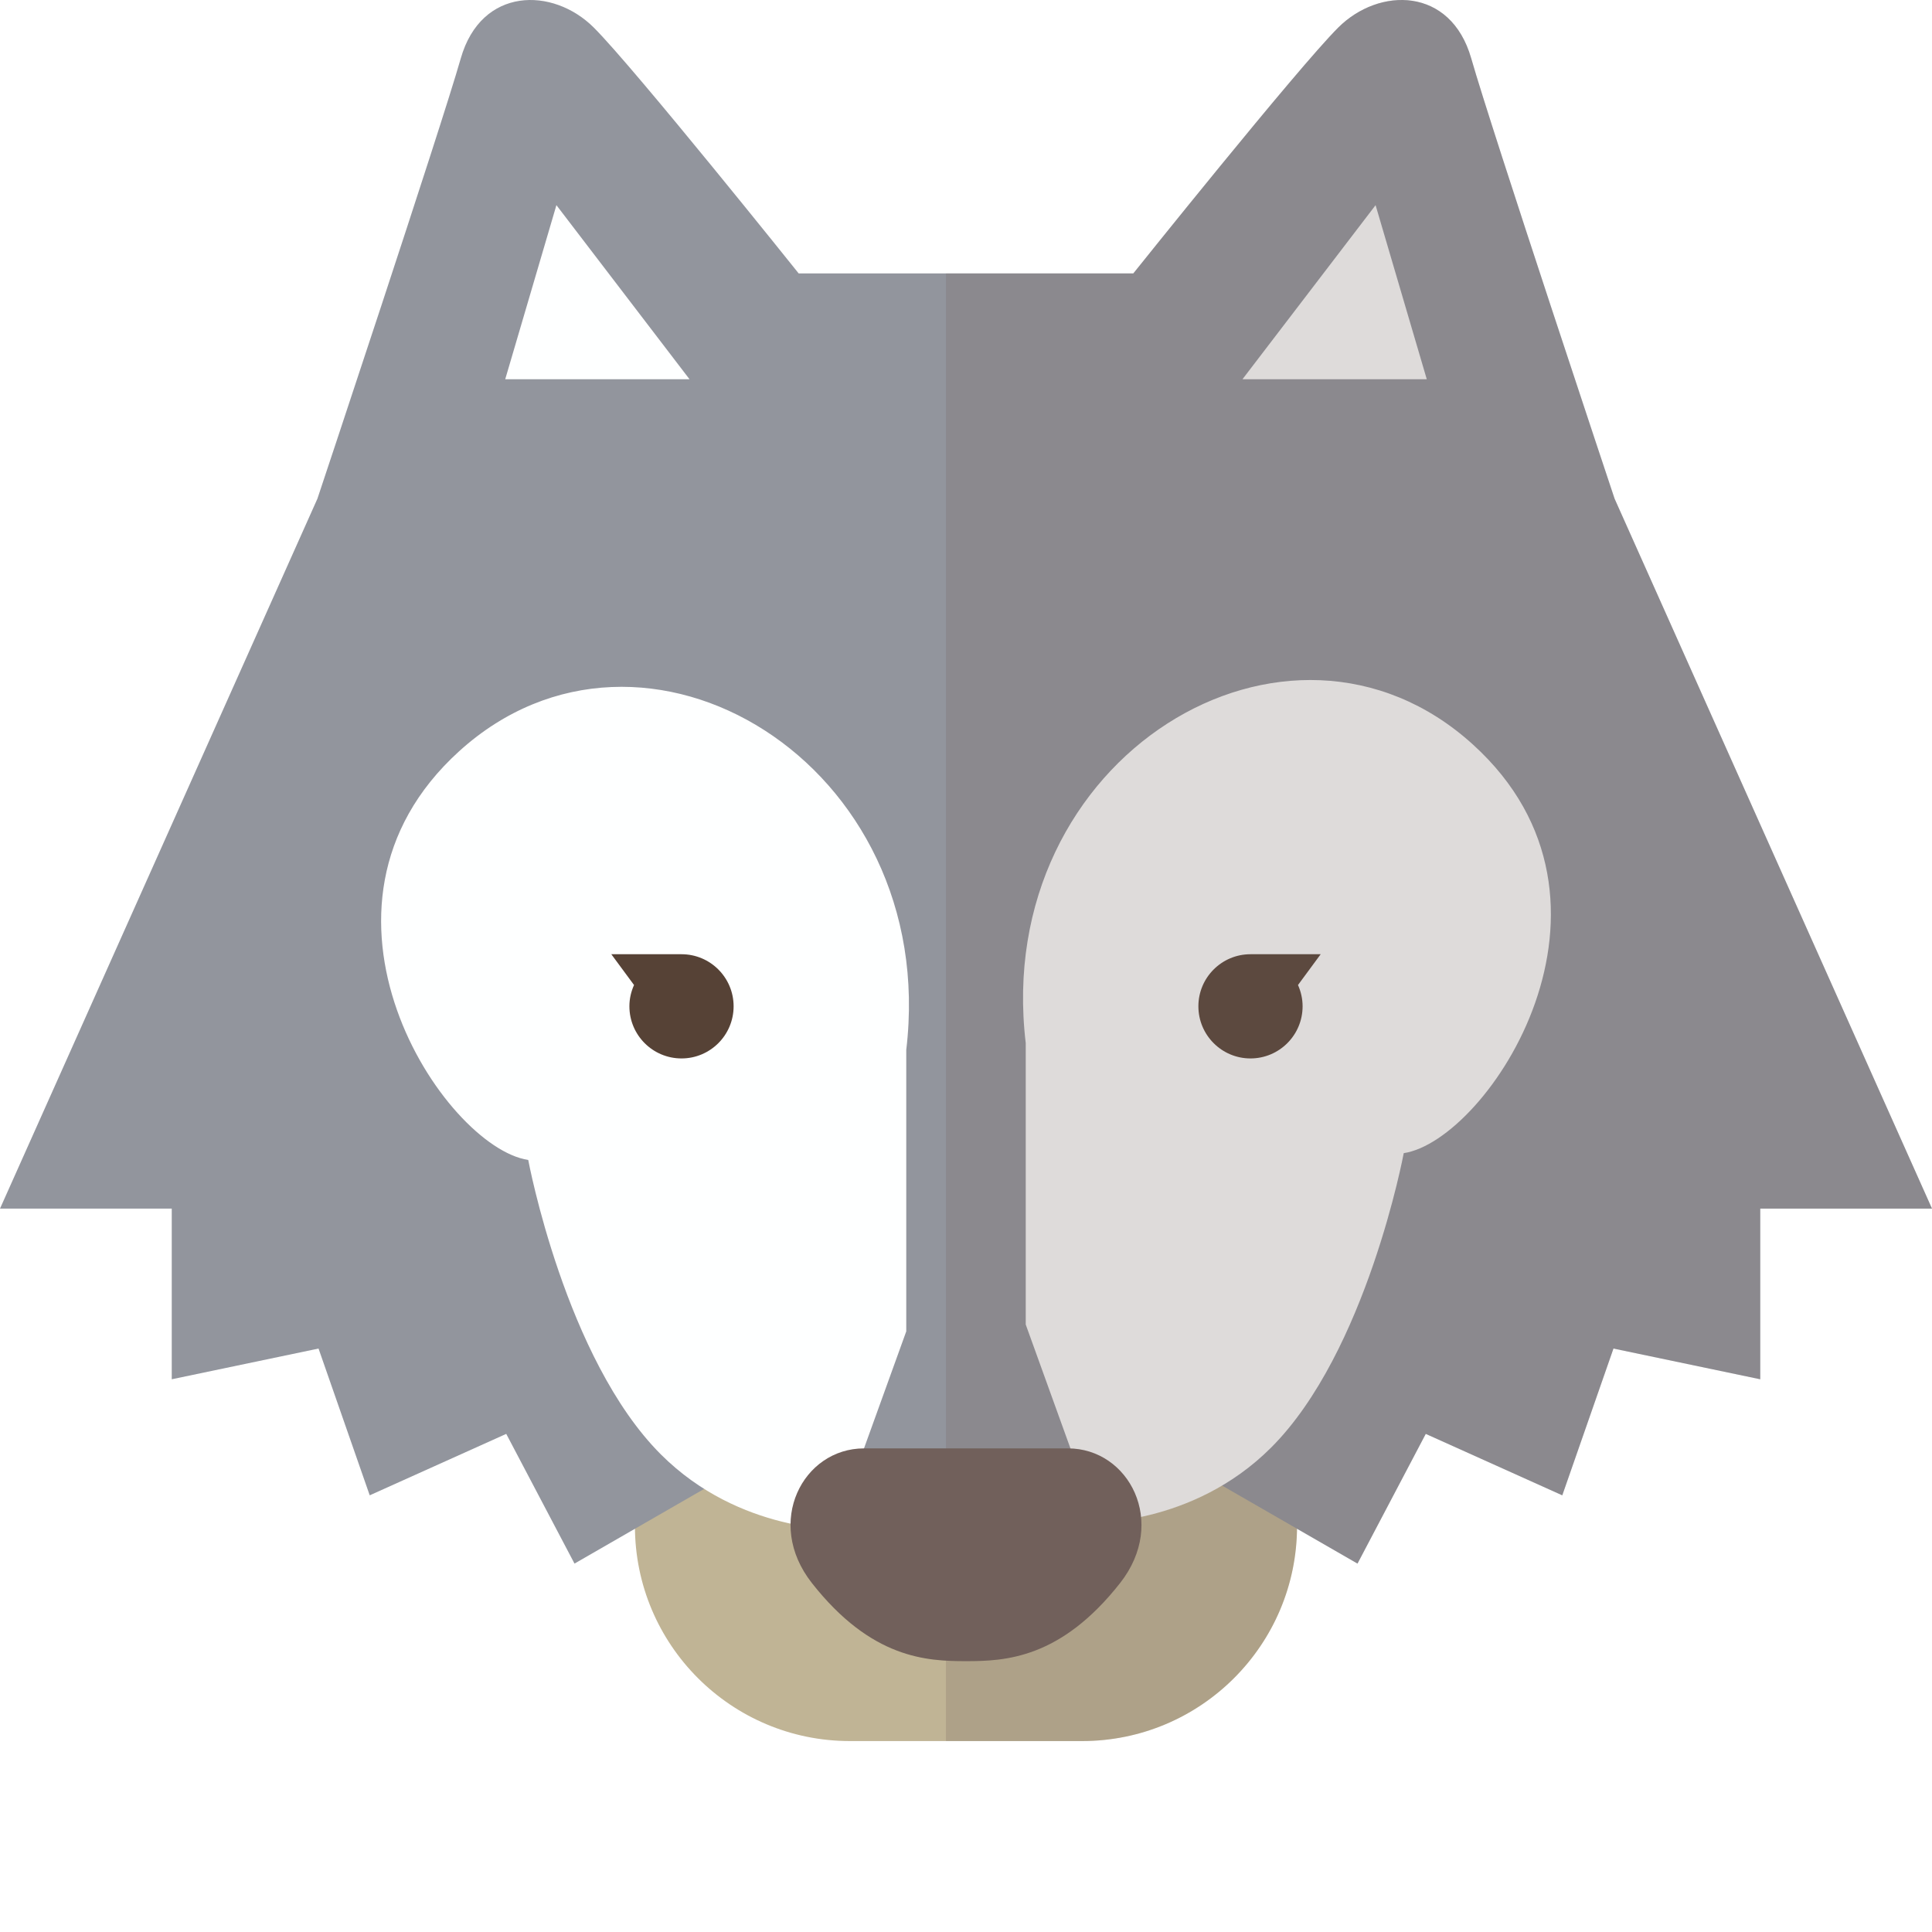
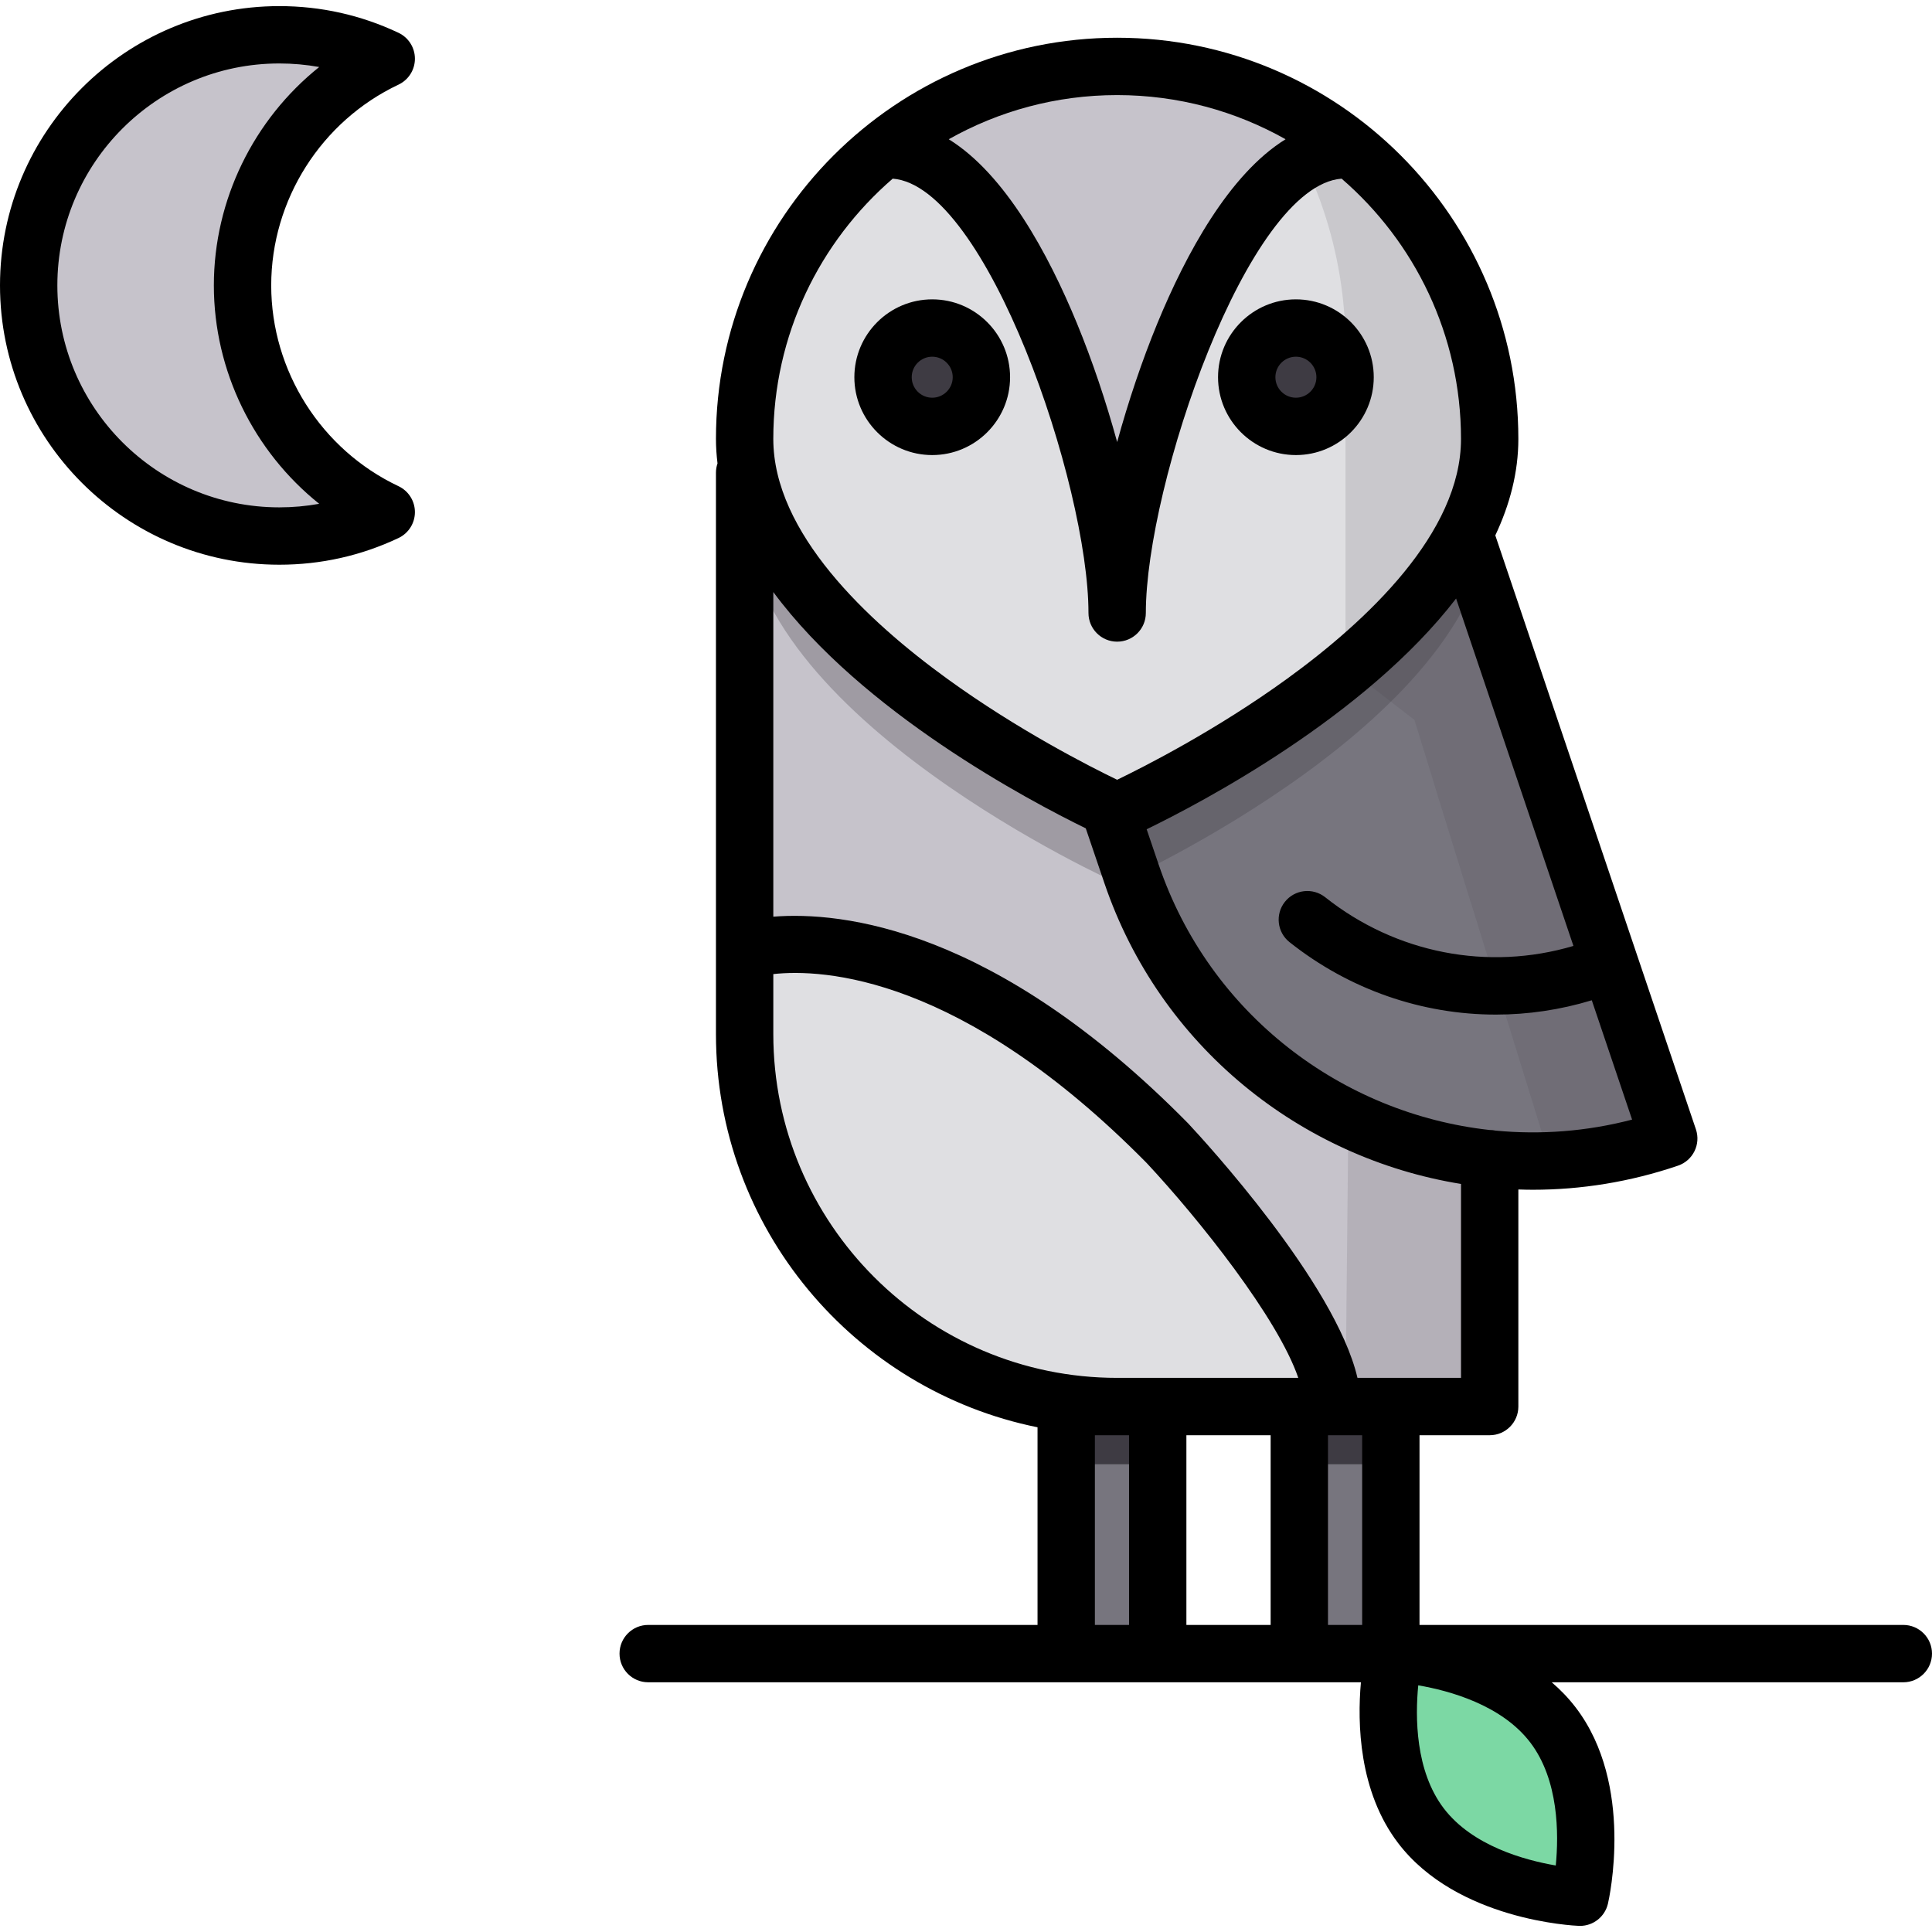
- <svg xmlns="http://www.w3.org/2000/svg" height="800px" width="800px" version="1.1" id="_x34_" viewBox="0 0 512 512" xml:space="preserve">
+ <svg xmlns="http://www.w3.org/2000/svg" version="1.1" id="Layer_1" viewBox="0 0 512.002 512.002" xml:space="preserve">
+   <path style="fill:#7CD8A4;" d="M369.581,437.212c0,0-6.46,27.805,7.15,45.632c13.609,17.828,42.134,18.926,42.134,18.926  s6.46-27.805-7.15-45.632C398.105,438.31,369.581,437.212,369.581,437.212z" />
+   <path style="fill:#C6C3CB;" d="M394.93,119.565v252.174h-98.723c-54.298,0-98.723-44.426-98.723-98.723V113.172L394.93,119.565z" />
  <g>
-     <g>
-       <path style="fill:#C0B495;" d="M343.736,404.417c0,31.472-25.509,56.984-56.981,56.984h-61.511    c-31.465,0-56.981-25.512-56.981-56.984l0,0c0-31.472,25.516-56.984,56.981-56.984h61.511    C318.227,347.433,343.736,372.945,343.736,404.417L343.736,404.417z" />
-       <path style="fill:#92959D;" d="M300.341,72.46c0,0,43.416-54.272,54.276-65.126C365.47-3.52,384.46-3.52,389.89,15.472    c5.423,18.996,37.992,116.687,37.992,116.687L512,320.295h-45.516v45.227l-38.898-8.142l-13.566,38.895l-36.179-16.281    l-18.09,34.374l-58.898-33.924l-47.834,23.07h5.963l-47.835-23.07l-58.898,33.924l-18.09-34.374l-36.18,16.281L84.414,357.38    l-38.898,8.142v-45.227H0l84.118-188.136c0,0,32.568-97.691,37.992-116.687c5.43-18.992,24.426-18.992,35.28-8.138    c10.853,10.853,54.269,65.126,54.269,65.126H300.341z" />
-       <g>
-         <g>
-           <polygon style="fill:#FEFFFF;" points="182.728,100.5 147.455,54.37 133.89,100.5     " />
-         </g>
-         <g>
-           <polygon style="fill:#FEFFFF;" points="329.272,100.5 364.544,54.37 378.11,100.5     " />
-         </g>
-       </g>
-       <path style="fill:#FEFFFF;" d="M256,403.514h32.562c0,0,27.328,1.084,48.307-19.898c25.326-25.326,35.135-78.019,35.135-78.019    c22.384-3.391,64.322-66.567,18.313-108.314c-48.839-44.321-127.534,3.165-118.486,79.145v74.584l14.38,39.84L256,394.469v1.806    l-30.217-3.615l14.386-39.84v-74.585c9.041-75.983-69.647-123.469-118.492-79.145c-46.002,41.747-4.071,104.924,18.313,108.315    c0,0,9.816,52.69,35.135,78.015c20.985,20.985,48.307,19.899,48.307,19.899H256V403.514z" />
-       <g>
-         <g>
-           <path style="fill:#564236;" d="M180.614,252.88h-18.609l6.021,8.162c-0.781,1.733-1.228,3.628-1.228,5.636      c0,7.63,6.178,13.819,13.815,13.819c7.617,0,13.802-6.189,13.802-13.819C194.416,259.062,188.231,252.88,180.614,252.88z" />
-         </g>
-         <g>
-           <path style="fill:#564236;" d="M331.386,252.88h18.609l-6.014,8.162c0.775,1.733,1.221,3.628,1.221,5.636      c0,7.63-6.179,13.819-13.815,13.819c-7.617,0-13.802-6.189-13.802-13.819C317.584,259.062,323.769,252.88,331.386,252.88z" />
-         </g>
-       </g>
-       <path style="fill:#71605B;" d="M283.046,383.839c-5.759,0-27.046,0-27.046,0s-21.294,0-27.046,0    c-16.113,0-26.461,19.56-13.802,35.673c15.779,20.092,30.487,20.713,40.848,20.713c10.354,0,25.063-0.621,40.848-20.713    C309.514,403.399,299.159,383.839,283.046,383.839z" />
+     <rect x="282.708" y="371.736" style="fill:#77757E;" width="24.253" height="65.469" />
+     <rect x="344.478" y="371.736" style="fill:#77757E;" width="24.253" height="65.469" />
+   </g>
+   <path style="fill:#C6C3CB;" d="M64.422,74.624c0-26.544,15.576-49.441,38.082-60.077c-8.596-4.061-18.199-6.342-28.338-6.342  c-36.682,0-66.419,29.737-66.419,66.419s29.737,66.419,66.419,66.419c10.138,0,19.741-2.28,28.338-6.342  C79.998,124.066,64.422,101.167,64.422,74.624z" />
+   <path style="fill:#DFDFE2;" d="M197.483,251.005v22.329c0,54.297,44.426,98.723,98.723,98.723h55.168  c-9.205-19.504-26.775-54.063-42.531-69.819C247.286,240.682,203.262,249.497,197.483,251.005z" />
+   <g>
+     <rect x="282.708" y="371.736" style="fill:#3E3B43;" width="24.253" height="16.304" />
+     <rect x="344.478" y="371.736" style="fill:#3E3B43;" width="24.253" height="16.304" />
+   </g>
+   <path style="fill:#77757E;" d="M376.96,92.151l63.538,205.47l0,0c-58.969,18.235-122.136-15.093-140.371-74.061l-4.526-14.637  C295.601,208.923,386.217,189.873,376.96,92.151z" />
+   <path style="opacity:0.29;fill:#3E3B43;enable-background:new    ;" d="M394.93,135.401c0,54.523-98.723,98.723-98.723,98.723  s-98.723-44.2-98.723-98.723s44.2-98.723,98.723-98.723S394.93,80.877,394.93,135.401z" />
+   <path style="fill:#DFDFE2;" d="M394.93,115.309c0,54.523-98.723,98.723-98.723,98.723s-98.723-44.2-98.723-98.723  s44.2-98.723,98.723-98.723S394.93,60.786,394.93,115.309z" />
+   <path style="fill:#C6C3CB;" d="M295.084,161.435c0-33.36,27.043-122.749,60.402-122.749h1.844  c-16.985-13.815-38.647-22.101-62.246-22.101s-45.263,8.286-62.246,22.101h1.844C268.04,38.686,295.084,128.075,295.084,161.435z" />
+   <g>
+     <circle style="fill:#3E3B43;" cx="247.192" cy="98.948" r="13.034" />
+     <circle style="fill:#3E3B43;" cx="343.576" cy="98.948" r="13.034" />
+     <g style="opacity:0.14;">
+       <path style="fill:#3E3B43;" d="M357.399,290.752l-0.831,80.987h38.361V301.89C379.769,299.884,368.735,296.337,357.399,290.752z" />
+       <path style="fill:#3E3B43;" d="M428.329,258.268l0.021-0.006l-4.49-14.521l-0.021,0.007l-8.531-27.586l0.021-0.007l-4.49-14.521    l-0.021,0.007l-15.888-51.38v-30.696l-0.214-0.007c0.131-1.409,0.214-2.825,0.214-4.249c0-41.034-25.036-76.217-60.665-91.116    c14.012,18.852,22.305,42.208,22.305,67.5c0,1.634-0.095,3.259-0.245,4.876l0.245,0.008v80.071l18.23,14.102l0.025-0.008    l5.152,16.662l-0.024,0.008l9.787,31.652l0.024-0.008l5.152,16.662l-0.025,0.007l13.963,45.154c-1.922,0.594,1.929-0.5,0,0    c12.354,0.503,19.203,0.591,31.644-3.257L428.329,258.268z" />
    </g>
-     <path style="opacity:0.23;fill:#71605B;" d="M427.882,132.159c0,0-32.568-97.691-37.992-116.687   C384.46-3.52,365.47-3.52,354.617,7.334c-10.86,10.853-54.276,65.126-54.276,65.126h-49.659v388.941h36.074   c31.228,0,56.561-25.135,56.948-56.275l16.048,9.242l18.09-34.374l36.179,16.281l13.566-38.895l38.898,8.142v-45.227H512   L427.882,132.159z" />
  </g>
+   <path d="M247.048,120.599c11.378,0,20.634-9.256,20.634-20.634s-9.256-20.633-20.634-20.633c-11.377,0-20.633,9.256-20.633,20.633  C226.414,111.343,235.671,120.599,247.048,120.599z M247.048,94.531c2.996,0,5.434,2.437,5.434,5.433  c0,2.996-2.438,5.434-5.434,5.434c-2.996,0-5.433-2.438-5.433-5.434C241.615,96.968,244.052,94.531,247.048,94.531z" />
+   <path d="M343.427,120.599c11.378,0,20.634-9.256,20.634-20.634s-9.256-20.633-20.634-20.633c-11.377,0-20.633,9.256-20.633,20.633  C322.795,111.343,332.05,120.599,343.427,120.599z M343.427,94.531c2.996,0,5.434,2.437,5.434,5.433  c0,2.996-2.438,5.434-5.434,5.434c-2.996,0-5.433-2.438-5.433-5.434C337.994,96.968,340.431,94.531,343.427,94.531z" />
+   <path d="M504.4,430.625H376.187v-50.272h18.595c4.198,0,7.6-3.402,7.6-7.6v-57.528c1.278,0.042,2.557,0.075,3.839,0.075  c12.758,0,25.729-2.055,38.462-6.384c3.969-1.349,6.097-5.655,4.754-9.627l-53.164-157.407c3.842-8.14,6.108-16.692,6.108-25.559  C402.381,57.696,354.686,10,296.059,10S189.735,57.695,189.735,116.322c0,2.182,0.152,4.343,0.415,6.485  c-0.264,0.773-0.415,1.598-0.415,2.461v126.767c0,0.006,0,0.012,0,0.019v21.976c0,51.403,36.669,94.4,85.222,104.216v52.379H171.781  c-4.198,0-7.6,3.402-7.6,7.6c0,4.198,3.402,7.6,7.6,7.6h110.775h24.253h37.525h16.324c-0.967,10.834-0.578,28.94,9.885,42.644  c15.601,20.438,46.571,21.858,47.881,21.908c0.099,0.004,0.198,0.006,0.296,0.006c3.52,0,6.598-2.427,7.4-5.88  c0.297-1.278,7.09-31.526-8.511-51.962c-1.921-2.517-4.077-4.743-6.381-6.716h93.174c4.198,0,7.6-3.402,7.6-7.6  C512.002,434.027,508.598,430.625,504.4,430.625z M416.977,250.68c-22.637,6.713-47.033,1.984-65.793-12.908  c-3.29-2.608-8.068-2.059-10.678,1.228c-2.608,3.288-2.059,8.069,1.229,10.678c15.9,12.62,35.162,19.2,54.699,19.2  c8.503,0,17.055-1.259,25.407-3.795l10.682,31.626c-12.075,3.157-24.289,4.047-36.155,2.918c-0.512-0.108-1.042-0.168-1.587-0.168  c-0.01,0-0.019,0.001-0.028,0.001c-39.122-4.337-74.209-30.66-87.691-70.324l-3.185-9.372c14.486-7.034,57.935-29.859,82.005-61.149  L416.977,250.68z M340.687,36.901c-14.951,9.269-26.37,30.347-33.963,48.767c-4.078,9.894-7.722,20.768-10.665,31.477  c-2.943-10.708-6.587-21.584-10.665-31.477c-7.593-18.42-19.012-39.498-33.963-48.767c13.198-7.446,28.425-11.702,44.628-11.702  C312.262,25.199,327.488,29.456,340.687,36.901z M236.578,47.345c24.932,1.926,51.881,81.2,51.881,115.104  c0,4.198,3.402,7.6,7.6,7.6c4.198,0,7.6-3.402,7.6-7.6c0-33.903,26.948-113.175,51.88-115.104  c19.366,16.722,31.643,41.443,31.643,68.977c0,24.901-25.027,48.281-46.023,63.511c-18.768,13.615-37.804,23.291-45.1,26.814  c-7.299-3.523-26.332-13.2-45.101-26.814c-20.996-15.229-46.024-38.61-46.024-63.511C204.935,88.788,217.212,64.068,236.578,47.345z   M287.741,219.522l4.931,14.506c14.758,43.415,52.118,72.871,94.511,79.731v51.394h-18.595h-8.843  c-5.833-25.097-40.563-62.832-44.843-67.41c-0.047-0.049-0.092-0.097-0.14-0.145c-51.139-51.874-91.809-56.095-109.826-54.669  v-86.03C228.447,188.72,272.509,212.085,287.741,219.522z M336.734,380.352v50.272h-22.326v-50.272H336.734z M204.935,274.03  v-15.887c13.064-1.424,49.815,0.263,98.933,50.053c13.906,14.885,34.796,41.123,40.192,56.956h-37.251h-10.75  C245.813,365.153,204.935,324.274,204.935,274.03z M290.156,430.625v-50.272h5.902h3.15v50.272H290.156z M351.934,380.352h9.054  v50.272h-9.054V380.352z M412.298,494.376c-8.256-1.415-22.093-5.198-29.673-15.13c-7.582-9.932-7.585-24.275-6.773-32.614  c8.256,1.414,22.092,5.198,29.674,15.13C413.109,471.697,413.111,486.043,412.298,494.376z" />
+   <path d="M105.604,22.432c2.658-1.255,4.353-3.932,4.353-6.871c0-2.939-1.695-5.616-4.353-6.871  C95.676,3.998,85.049,1.619,74.02,1.619C33.206,1.619,0,34.823,0,75.637s33.206,74.019,74.02,74.019  c11.03,0,21.656-2.379,31.584-7.071c2.658-1.255,4.353-3.933,4.353-6.871c0-2.94-1.695-5.616-4.353-6.871  c-20.49-9.682-33.729-30.566-33.729-53.206S85.114,32.113,105.604,22.432z M56.675,75.637c0,22.7,10.576,43.997,27.914,57.876  c-3.457,0.627-6.987,0.943-10.57,0.943c-32.433-0.001-58.82-26.387-58.82-58.819s26.387-58.819,58.82-58.819  c3.583,0,7.112,0.316,10.57,0.943C67.25,31.64,56.675,52.937,56.675,75.637z" />
</svg>
